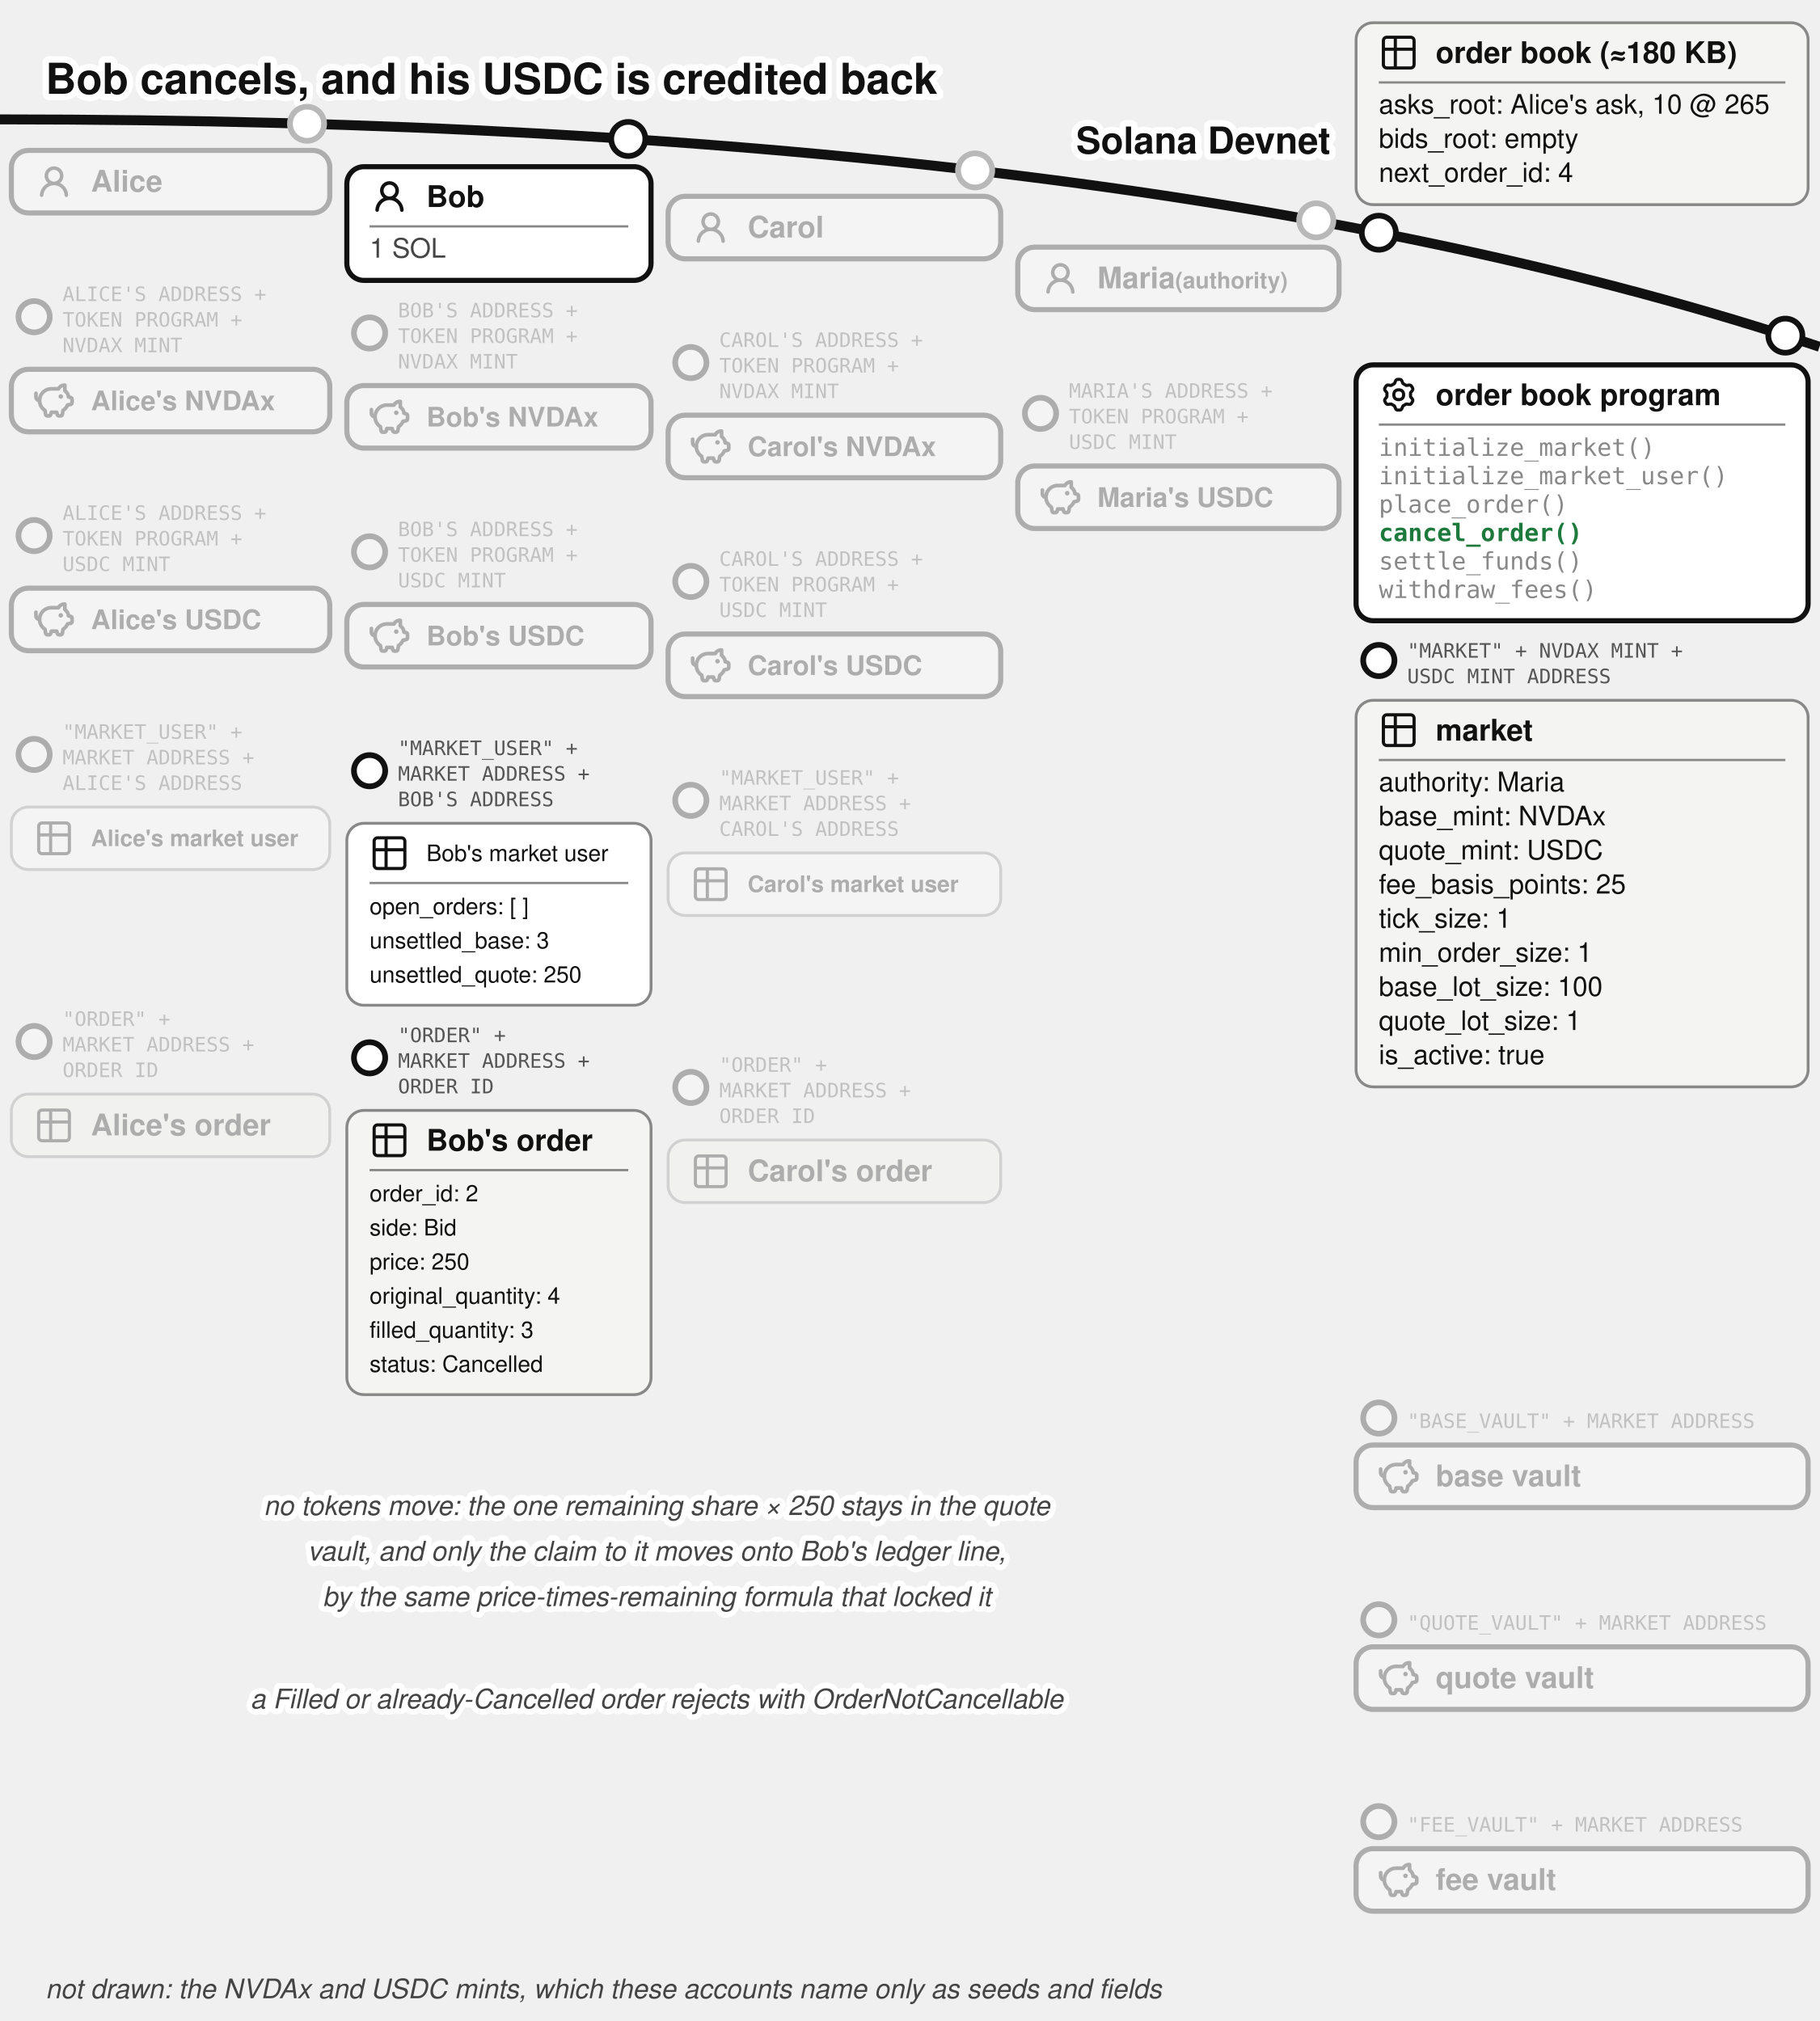
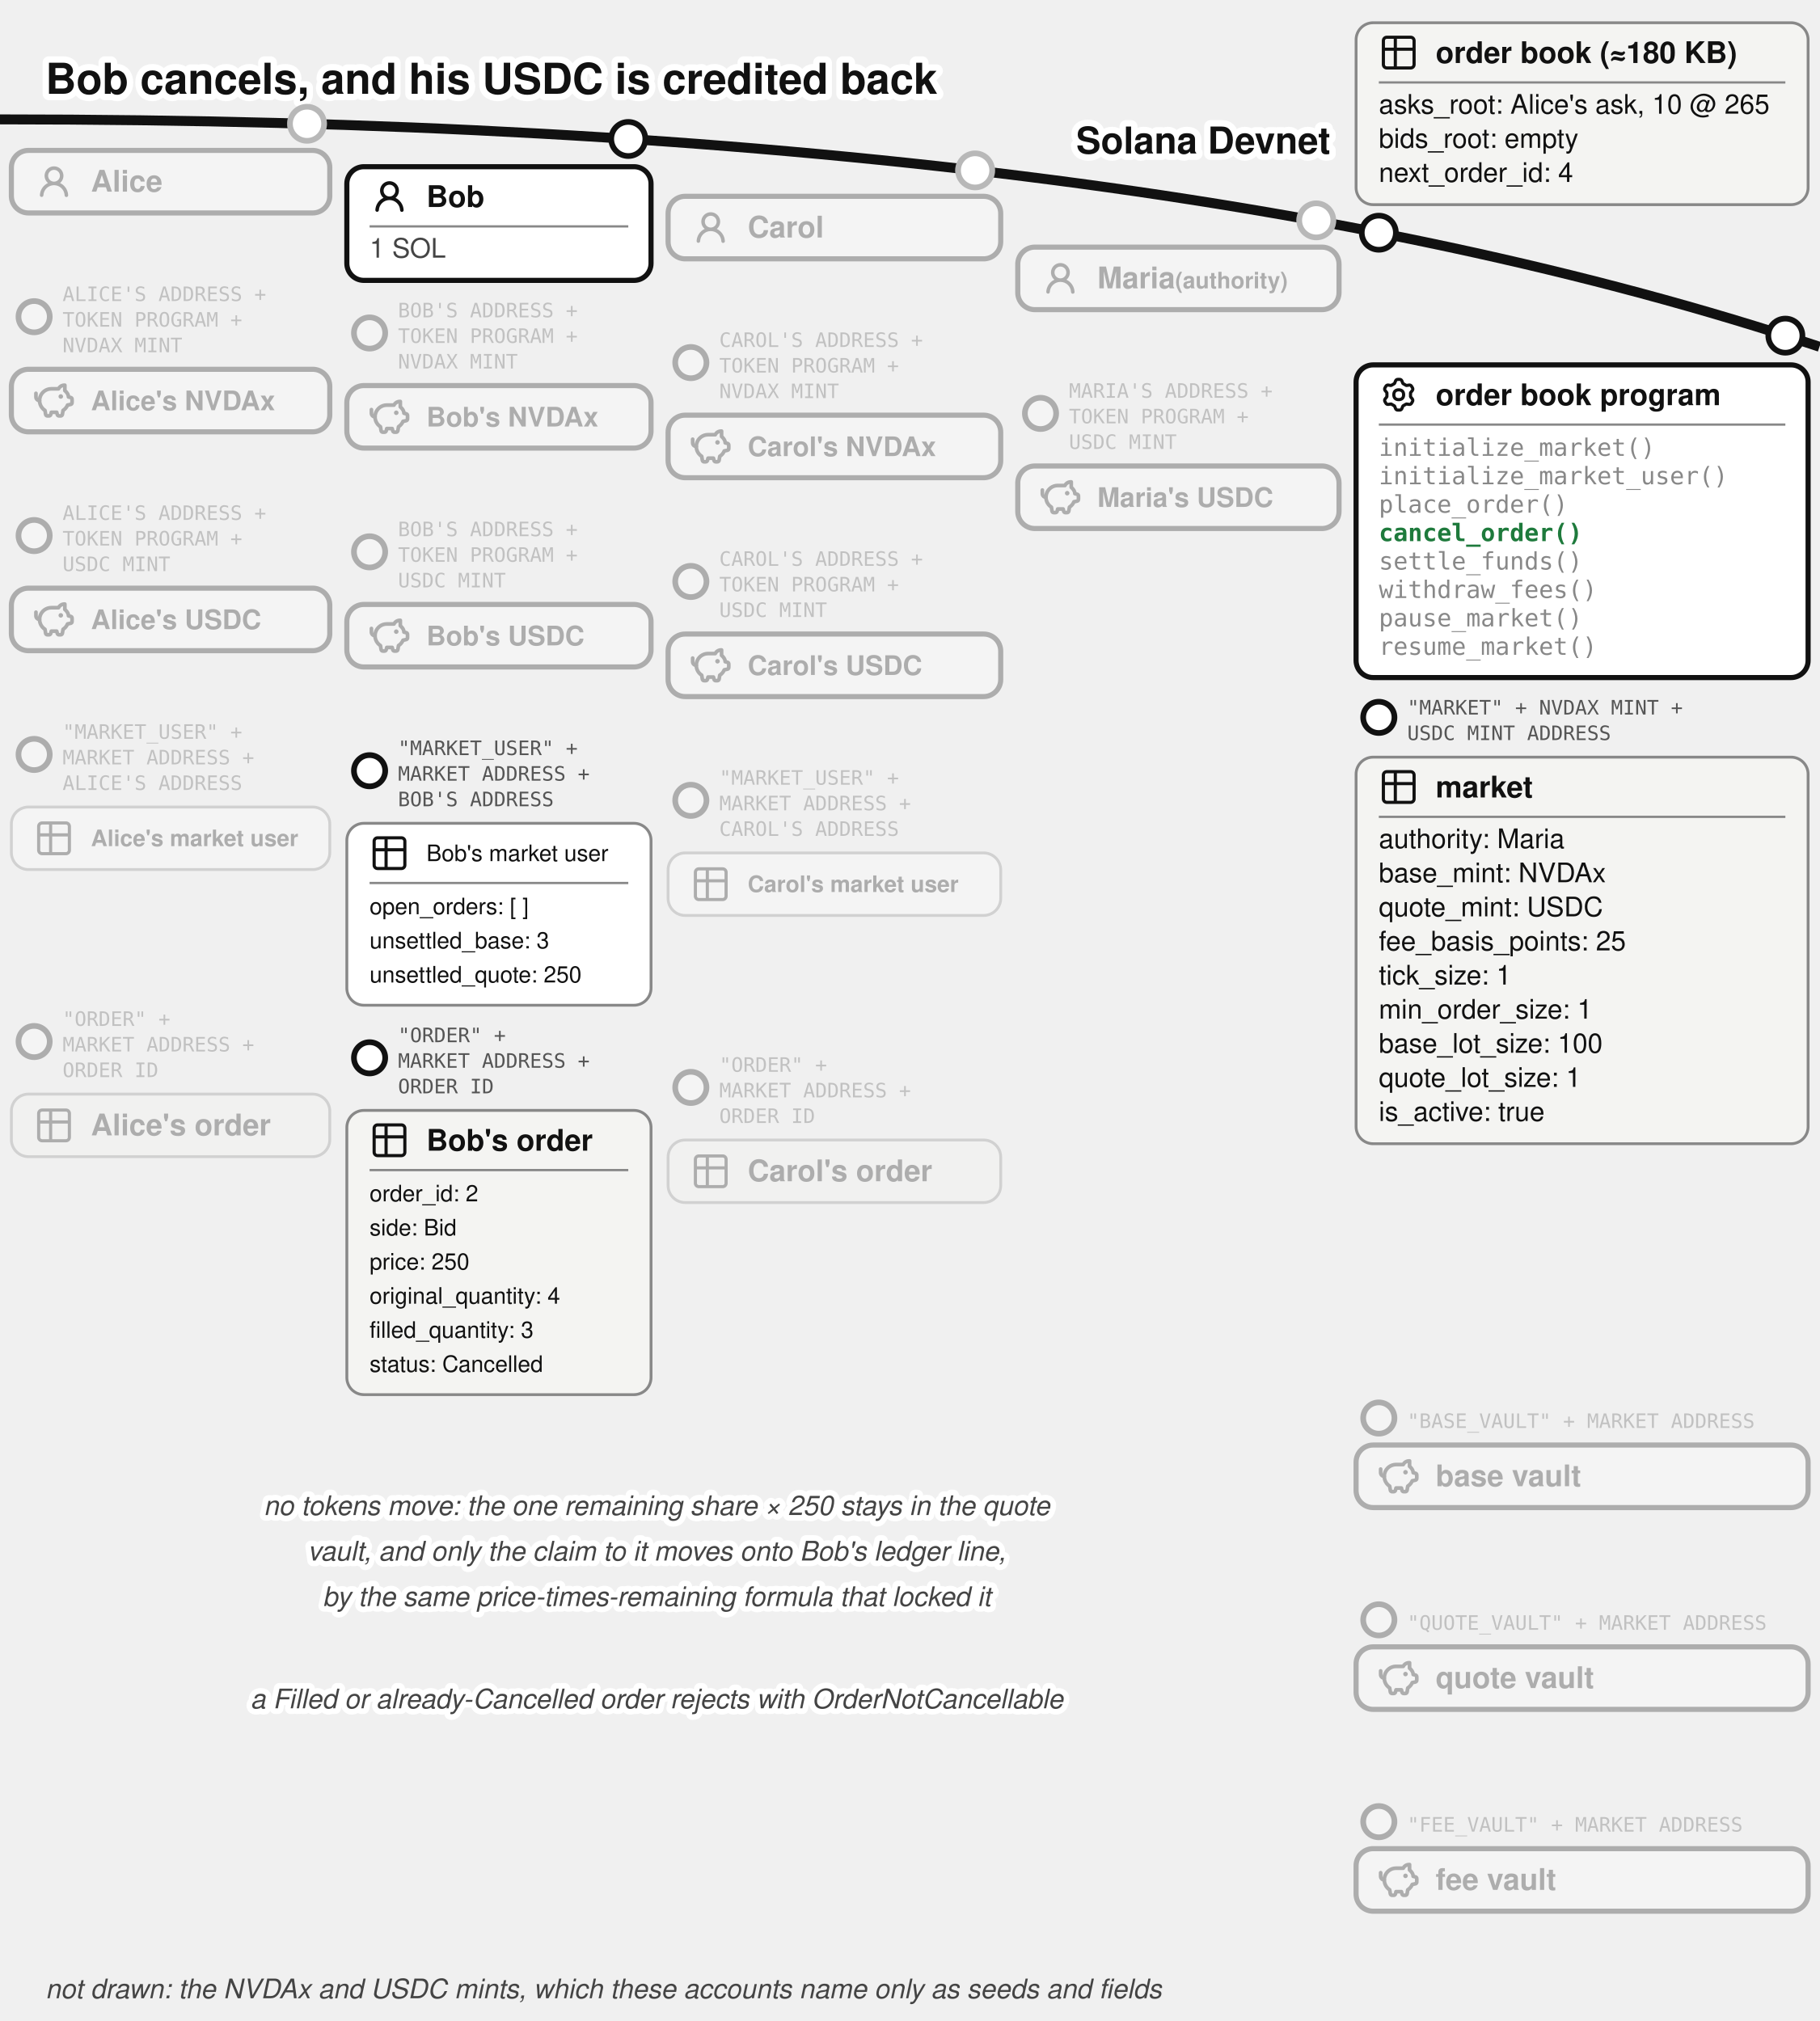
<svg xmlns="http://www.w3.org/2000/svg" viewBox="0 -9 640 711" font-family="'Denim INK', Helvetica, Arial, sans-serif" fill="#111">
  <text stroke="#fff" stroke-width="4.5" paint-order="stroke" stroke-linejoin="round" x="16" y="24" font-size="15" font-weight="bold">Bob cancels, and his USDC is credited back</text>
  <path d="M 0,33 Q 400,33 640,113" fill="none" stroke="#111" stroke-width="3.5" />
  <text stroke="#fff" stroke-width="4.5" paint-order="stroke" stroke-linejoin="round" x="468" y="45" font-size="13" font-weight="bold" text-anchor="end">Solana Devnet</text>
  <g>
    <circle cx="485" cy="72.865" r="6" fill="#fff" stroke="#111" stroke-width="2" />
    <rect x="477" y="-1" width="159" height="64" rx="6" fill="#f4f4f2" stroke="#888" />
    <g transform="translate(485,2.5)">
      <g transform="translate(-0.195,-0.195) scale(0.6)" fill="none" stroke="#111" stroke-linecap="round" stroke-linejoin="round" stroke-width="1.843">
        <path d="M3 5a2 2 0 0 1 2-2h14a2 2 0 0 1 2 2v14a2 2 0 0 1-2 2H5a2 2 0 0 1-2-2zm0 5h18M10 3v18" />
      </g>
    </g>
    <text x="505" y="13.175" font-size="10.5" font-weight="bold">order book (≈180 KB)</text>
    <line x1="485" y1="20" x2="628" y2="20" stroke="#888" stroke-width="0.8" />
    <text x="485" y="31" font-size="9.5">asks_root: Alice's ask, 10 @ 265</text>
    <text x="485" y="43" font-size="9.5">bids_root: empty</text>
    <text x="485" y="55" font-size="9.5">next_order_id: 4</text>
  </g>
  <circle cx="108" cy="34.543" r="7" fill="#fff" />
  <g opacity="0.3">
    <circle cx="108" cy="34.543" r="6" fill="#fff" stroke="#111" stroke-width="2" />
    <rect x="4" y="43.917" width="112" height="22" rx="6" fill="#fff" stroke="#111" stroke-width="1.8" />
    <g transform="translate(12,47.9168)">
      <g transform="translate(0.36,0.767) scale(0.8301)" fill="#111">
        <path d="M10.561 8.073a6 6 0 0 1 3.432 5.142a.75.75 0 1 1-1.498.07a4.5 4.5 0 0 0-8.99 0a.75.75 0 0 1-1.498-.07a6 6 0 0 1 3.431-5.142a3.999 3.999 0 1 1 5.123 0M10.5 5a2.5 2.5 0 1 0-5 0a2.5 2.5 0 0 0 5 0" />
      </g>
    </g>
    <text x="32" y="58.42" font-size="10.5" font-weight="bold">Alice</text>
  </g>
  <g>
    <circle cx="221" cy="39.89" r="6" fill="#fff" stroke="#111" stroke-width="2" />
    <rect x="122" y="49.644" width="107" height="40" rx="6" fill="#fff" stroke="#111" stroke-width="1.8" />
    <g transform="translate(130,53.1439)">
      <g transform="translate(0.36,0.767) scale(0.8301)" fill="#111">
        <path d="M10.561 8.073a6 6 0 0 1 3.432 5.142a.75.75 0 1 1-1.498.07a4.5 4.5 0 0 0-8.99 0a.75.75 0 0 1-1.498-.07a6 6 0 0 1 3.431-5.142a3.999 3.999 0 1 1 5.123 0M10.5 5a2.5 2.5 0 1 0-5 0a2.5 2.5 0 0 0 5 0" />
      </g>
    </g>
    <text x="150" y="63.819" font-size="10.5" font-weight="bold">Bob</text>
    <line x1="130" y1="70.644" x2="221" y2="70.644" stroke="#888" stroke-width="0.8" />
    <text x="130" y="81.644" font-size="9.5" fill="#444">1 SOL</text>
  </g>
  <circle cx="343" cy="50.945" r="7" fill="#fff" />
  <g opacity="0.3">
    <circle cx="343" cy="50.945" r="6" fill="#fff" stroke="#111" stroke-width="2" />
    <rect x="235" y="60.062" width="117" height="22" rx="6" fill="#fff" stroke="#111" stroke-width="1.8" />
    <g transform="translate(243,64.0617)">
      <g transform="translate(0.36,0.767) scale(0.8301)" fill="#111">
        <path d="M10.561 8.073a6 6 0 0 1 3.432 5.142a.75.75 0 1 1-1.498.07a4.5 4.5 0 0 0-8.99 0a.75.75 0 0 1-1.498-.07a6 6 0 0 1 3.431-5.142a3.999 3.999 0 1 1 5.123 0M10.5 5a2.5 2.5 0 1 0-5 0a2.5 2.5 0 0 0 5 0" />
      </g>
    </g>
    <text x="263" y="74.56" font-size="10.5" font-weight="bold">Carol</text>
  </g>
  <circle cx="463" cy="68.524" r="7" fill="#fff" />
  <g opacity="0.3">
    <circle cx="463" cy="68.524" r="6" fill="#fff" stroke="#111" stroke-width="2" />
    <rect x="358" y="77.936" width="113" height="22" rx="6" fill="#fff" stroke="#111" stroke-width="1.8" />
    <g transform="translate(366,81.9364)">
      <g transform="translate(0.36,0.767) scale(0.8301)" fill="#111">
        <path d="M10.561 8.073a6 6 0 0 1 3.432 5.142a.75.75 0 1 1-1.498.07a4.5 4.5 0 0 0-8.99 0a.75.75 0 0 1-1.498-.07a6 6 0 0 1 3.431-5.142a3.999 3.999 0 1 1 5.123 0M10.5 5a2.5 2.5 0 1 0-5 0a2.5 2.5 0 0 0 5 0" />
      </g>
    </g>
    <text x="386" y="92.44" font-size="10.5" font-weight="bold">Maria<tspan font-size="8"> (authority)</tspan>
    </text>
  </g>
  <g opacity="0.3">
    <circle cx="12" cy="102.417" r="5.5" fill="#fff" stroke="#111" stroke-width="2" />
    <text x="22" y="96.917" font-size="7" font-family="'DejaVu Sans Mono', monospace" fill="#555">ALICE'S ADDRESS +</text>
    <text x="22" y="105.917" font-size="7" font-family="'DejaVu Sans Mono', monospace" fill="#555">TOKEN PROGRAM +</text>
    <text x="22" y="114.917" font-size="7" font-family="'DejaVu Sans Mono', monospace" fill="#555">NVDAX MINT</text>
    <rect x="4" y="120.917" width="112" height="22" rx="6" fill="#fff" stroke="#111" stroke-width="1.8" />
    <g transform="translate(12,124.917)">
      <g transform="translate(-0.624,-0.624) scale(0.6353)" fill="none" stroke="#111" stroke-linecap="round" stroke-linejoin="round" stroke-width="2.047">
        <path d="M14.5 5.5h-4A6.5 6.5 0 0 0 7 17.478l.288 1.738c.07.423.105.635.202.798a1 1 0 0 0 .49.416c.178.07.392.07.822.07c.397 0 .596 0 .764-.062a1 1 0 0 0 .479-.374c.1-.148.15-.34.246-.727l.209-.837h3l.21.837c.096.386.144.58.245.727a1 1 0 0 0 .479.374c.168.062.367.062.764.062c.43 0 .644 0 .821-.07a1 1 0 0 0 .49-.416c.098-.163.133-.375.203-.798L17 17.478a6.5 6.5 0 0 0 2.502-2.978l.89-.178c.77-.154 1.155-.231 1.381-.508c.227-.276.227-.669.227-1.453v-.3c0-.75 0-1.124-.212-1.396c-.212-.27-.575-.362-1.303-.544L20 10c0-1.5-1.167-2.833-2-3.5v-3h-.264c-1.37 0-2.623.774-3.236 2" />
        <path d="M15.875 9.75h-.125m.25 0a.25.25 0 1 1-.5 0a.25.25 0 0 1 .5 0M2 8v2a2 2 0 0 0 2 2" />
      </g>
    </g>
    <text x="32" y="135.317" font-size="9.5" font-weight="bold">Alice's NVDAx</text>
  </g>
  <g opacity="0.3">
    <circle cx="130" cy="108.144" r="5.5" fill="#fff" stroke="#111" stroke-width="2" />
    <text x="140" y="102.644" font-size="7" font-family="'DejaVu Sans Mono', monospace" fill="#555">BOB'S ADDRESS +</text>
    <text x="140" y="111.644" font-size="7" font-family="'DejaVu Sans Mono', monospace" fill="#555">TOKEN PROGRAM +</text>
    <text x="140" y="120.644" font-size="7" font-family="'DejaVu Sans Mono', monospace" fill="#555">NVDAX MINT</text>
    <rect x="122" y="126.644" width="107" height="22" rx="6" fill="#fff" stroke="#111" stroke-width="1.8" />
    <g transform="translate(130,130.644)">
      <g transform="translate(-0.624,-0.624) scale(0.6353)" fill="none" stroke="#111" stroke-linecap="round" stroke-linejoin="round" stroke-width="2.047">
        <path d="M14.5 5.5h-4A6.5 6.5 0 0 0 7 17.478l.288 1.738c.07.423.105.635.202.798a1 1 0 0 0 .49.416c.178.07.392.07.822.07c.397 0 .596 0 .764-.062a1 1 0 0 0 .479-.374c.1-.148.15-.34.246-.727l.209-.837h3l.21.837c.096.386.144.58.245.727a1 1 0 0 0 .479.374c.168.062.367.062.764.062c.43 0 .644 0 .821-.07a1 1 0 0 0 .49-.416c.098-.163.133-.375.203-.798L17 17.478a6.5 6.5 0 0 0 2.502-2.978l.89-.178c.77-.154 1.155-.231 1.381-.508c.227-.276.227-.669.227-1.453v-.3c0-.75 0-1.124-.212-1.396c-.212-.27-.575-.362-1.303-.544L20 10c0-1.5-1.167-2.833-2-3.5v-3h-.264c-1.37 0-2.623.774-3.236 2" />
        <path d="M15.875 9.75h-.125m.25 0a.25.25 0 1 1-.5 0a.25.25 0 0 1 .5 0M2 8v2a2 2 0 0 0 2 2" />
      </g>
    </g>
    <text x="150" y="141.044" font-size="9.5" font-weight="bold">Bob's NVDAx</text>
  </g>
  <g opacity="0.3">
    <circle cx="243" cy="118.562" r="5.5" fill="#fff" stroke="#111" stroke-width="2" />
    <text x="253" y="113.062" font-size="7" font-family="'DejaVu Sans Mono', monospace" fill="#555">CAROL'S ADDRESS +</text>
    <text x="253" y="122.062" font-size="7" font-family="'DejaVu Sans Mono', monospace" fill="#555">TOKEN PROGRAM +</text>
    <text x="253" y="131.062" font-size="7" font-family="'DejaVu Sans Mono', monospace" fill="#555">NVDAX MINT</text>
    <rect x="235" y="137.062" width="117" height="22" rx="6" fill="#fff" stroke="#111" stroke-width="1.8" />
    <g transform="translate(243,141.062)">
      <g transform="translate(-0.624,-0.624) scale(0.6353)" fill="none" stroke="#111" stroke-linecap="round" stroke-linejoin="round" stroke-width="2.047">
        <path d="M14.5 5.5h-4A6.5 6.5 0 0 0 7 17.478l.288 1.738c.07.423.105.635.202.798a1 1 0 0 0 .49.416c.178.07.392.07.822.07c.397 0 .596 0 .764-.062a1 1 0 0 0 .479-.374c.1-.148.15-.34.246-.727l.209-.837h3l.21.837c.096.386.144.58.245.727a1 1 0 0 0 .479.374c.168.062.367.062.764.062c.43 0 .644 0 .821-.07a1 1 0 0 0 .49-.416c.098-.163.133-.375.203-.798L17 17.478a6.5 6.5 0 0 0 2.502-2.978l.89-.178c.77-.154 1.155-.231 1.381-.508c.227-.276.227-.669.227-1.453v-.3c0-.75 0-1.124-.212-1.396c-.212-.27-.575-.362-1.303-.544L20 10c0-1.5-1.167-2.833-2-3.5v-3h-.264c-1.37 0-2.623.774-3.236 2" />
        <path d="M15.875 9.75h-.125m.25 0a.25.25 0 1 1-.5 0a.25.25 0 0 1 .5 0M2 8v2a2 2 0 0 0 2 2" />
      </g>
    </g>
    <text x="263" y="151.462" font-size="9.5" font-weight="bold">Carol's NVDAx</text>
  </g>
  <g opacity="0.3">
    <circle cx="12" cy="179.417" r="5.5" fill="#fff" stroke="#111" stroke-width="2" />
    <text x="22" y="173.917" font-size="7" font-family="'DejaVu Sans Mono', monospace" fill="#555">ALICE'S ADDRESS +</text>
    <text x="22" y="182.917" font-size="7" font-family="'DejaVu Sans Mono', monospace" fill="#555">TOKEN PROGRAM +</text>
    <text x="22" y="191.917" font-size="7" font-family="'DejaVu Sans Mono', monospace" fill="#555">USDC MINT</text>
    <rect x="4" y="197.917" width="112" height="22" rx="6" fill="#fff" stroke="#111" stroke-width="1.8" />
    <g transform="translate(12,201.917)">
      <g transform="translate(-0.624,-0.624) scale(0.6353)" fill="none" stroke="#111" stroke-linecap="round" stroke-linejoin="round" stroke-width="2.047">
        <path d="M14.5 5.5h-4A6.5 6.5 0 0 0 7 17.478l.288 1.738c.07.423.105.635.202.798a1 1 0 0 0 .49.416c.178.07.392.07.822.07c.397 0 .596 0 .764-.062a1 1 0 0 0 .479-.374c.1-.148.15-.34.246-.727l.209-.837h3l.21.837c.096.386.144.58.245.727a1 1 0 0 0 .479.374c.168.062.367.062.764.062c.43 0 .644 0 .821-.07a1 1 0 0 0 .49-.416c.098-.163.133-.375.203-.798L17 17.478a6.5 6.5 0 0 0 2.502-2.978l.89-.178c.77-.154 1.155-.231 1.381-.508c.227-.276.227-.669.227-1.453v-.3c0-.75 0-1.124-.212-1.396c-.212-.27-.575-.362-1.303-.544L20 10c0-1.5-1.167-2.833-2-3.5v-3h-.264c-1.37 0-2.623.774-3.236 2" />
        <path d="M15.875 9.75h-.125m.25 0a.25.25 0 1 1-.5 0a.25.25 0 0 1 .5 0M2 8v2a2 2 0 0 0 2 2" />
      </g>
    </g>
    <text x="32" y="212.317" font-size="9.5" font-weight="bold">Alice's USDC</text>
  </g>
  <g opacity="0.3">
    <circle cx="130" cy="185.144" r="5.5" fill="#fff" stroke="#111" stroke-width="2" />
    <text x="140" y="179.644" font-size="7" font-family="'DejaVu Sans Mono', monospace" fill="#555">BOB'S ADDRESS +</text>
    <text x="140" y="188.644" font-size="7" font-family="'DejaVu Sans Mono', monospace" fill="#555">TOKEN PROGRAM +</text>
    <text x="140" y="197.644" font-size="7" font-family="'DejaVu Sans Mono', monospace" fill="#555">USDC MINT</text>
    <rect x="122" y="203.644" width="107" height="22" rx="6" fill="#fff" stroke="#111" stroke-width="1.8" />
    <g transform="translate(130,207.644)">
      <g transform="translate(-0.624,-0.624) scale(0.6353)" fill="none" stroke="#111" stroke-linecap="round" stroke-linejoin="round" stroke-width="2.047">
        <path d="M14.5 5.5h-4A6.5 6.5 0 0 0 7 17.478l.288 1.738c.07.423.105.635.202.798a1 1 0 0 0 .49.416c.178.07.392.07.822.07c.397 0 .596 0 .764-.062a1 1 0 0 0 .479-.374c.1-.148.15-.34.246-.727l.209-.837h3l.21.837c.096.386.144.58.245.727a1 1 0 0 0 .479.374c.168.062.367.062.764.062c.43 0 .644 0 .821-.07a1 1 0 0 0 .49-.416c.098-.163.133-.375.203-.798L17 17.478a6.5 6.5 0 0 0 2.502-2.978l.89-.178c.77-.154 1.155-.231 1.381-.508c.227-.276.227-.669.227-1.453v-.3c0-.75 0-1.124-.212-1.396c-.212-.27-.575-.362-1.303-.544L20 10c0-1.5-1.167-2.833-2-3.5v-3h-.264c-1.37 0-2.623.774-3.236 2" />
        <path d="M15.875 9.75h-.125m.25 0a.25.25 0 1 1-.5 0a.25.25 0 0 1 .5 0M2 8v2a2 2 0 0 0 2 2" />
      </g>
    </g>
    <text x="150" y="218.044" font-size="9.5" font-weight="bold">Bob's USDC</text>
  </g>
  <g opacity="0.3">
    <circle cx="243" cy="195.562" r="5.5" fill="#fff" stroke="#111" stroke-width="2" />
    <text x="253" y="190.062" font-size="7" font-family="'DejaVu Sans Mono', monospace" fill="#555">CAROL'S ADDRESS +</text>
    <text x="253" y="199.062" font-size="7" font-family="'DejaVu Sans Mono', monospace" fill="#555">TOKEN PROGRAM +</text>
    <text x="253" y="208.062" font-size="7" font-family="'DejaVu Sans Mono', monospace" fill="#555">USDC MINT</text>
    <rect x="235" y="214.062" width="117" height="22" rx="6" fill="#fff" stroke="#111" stroke-width="1.8" />
    <g transform="translate(243,218.062)">
      <g transform="translate(-0.624,-0.624) scale(0.6353)" fill="none" stroke="#111" stroke-linecap="round" stroke-linejoin="round" stroke-width="2.047">
        <path d="M14.5 5.5h-4A6.5 6.5 0 0 0 7 17.478l.288 1.738c.07.423.105.635.202.798a1 1 0 0 0 .49.416c.178.07.392.07.822.07c.397 0 .596 0 .764-.062a1 1 0 0 0 .479-.374c.1-.148.15-.34.246-.727l.209-.837h3l.21.837c.096.386.144.58.245.727a1 1 0 0 0 .479.374c.168.062.367.062.764.062c.43 0 .644 0 .821-.07a1 1 0 0 0 .49-.416c.098-.163.133-.375.203-.798L17 17.478a6.5 6.5 0 0 0 2.502-2.978l.89-.178c.77-.154 1.155-.231 1.381-.508c.227-.276.227-.669.227-1.453v-.3c0-.75 0-1.124-.212-1.396c-.212-.27-.575-.362-1.303-.544L20 10c0-1.5-1.167-2.833-2-3.5v-3h-.264c-1.37 0-2.623.774-3.236 2" />
        <path d="M15.875 9.75h-.125m.25 0a.25.25 0 1 1-.5 0a.25.25 0 0 1 .5 0M2 8v2a2 2 0 0 0 2 2" />
      </g>
    </g>
    <text x="263" y="228.462" font-size="9.5" font-weight="bold">Carol's USDC</text>
  </g>
  <g opacity="0.3">
    <circle cx="366" cy="136.436" r="5.5" fill="#fff" stroke="#111" stroke-width="2" />
    <text x="376" y="130.936" font-size="7" font-family="'DejaVu Sans Mono', monospace" fill="#555">MARIA'S ADDRESS +</text>
    <text x="376" y="139.936" font-size="7" font-family="'DejaVu Sans Mono', monospace" fill="#555">TOKEN PROGRAM +</text>
    <text x="376" y="148.936" font-size="7" font-family="'DejaVu Sans Mono', monospace" fill="#555">USDC MINT</text>
    <rect x="358" y="154.936" width="113" height="22" rx="6" fill="#fff" stroke="#111" stroke-width="1.8" />
    <g transform="translate(366,158.936)">
      <g transform="translate(-0.624,-0.624) scale(0.6353)" fill="none" stroke="#111" stroke-linecap="round" stroke-linejoin="round" stroke-width="2.047">
        <path d="M14.5 5.5h-4A6.5 6.5 0 0 0 7 17.478l.288 1.738c.07.423.105.635.202.798a1 1 0 0 0 .49.416c.178.07.392.07.822.07c.397 0 .596 0 .764-.062a1 1 0 0 0 .479-.374c.1-.148.15-.34.246-.727l.209-.837h3l.21.837c.096.386.144.58.245.727a1 1 0 0 0 .479.374c.168.062.367.062.764.062c.43 0 .644 0 .821-.07a1 1 0 0 0 .49-.416c.098-.163.133-.375.203-.798L17 17.478a6.5 6.5 0 0 0 2.502-2.978l.89-.178c.77-.154 1.155-.231 1.381-.508c.227-.276.227-.669.227-1.453v-.3c0-.75 0-1.124-.212-1.396c-.212-.27-.575-.362-1.303-.544L20 10c0-1.5-1.167-2.833-2-3.5v-3h-.264c-1.37 0-2.623.774-3.236 2" />
        <path d="M15.875 9.75h-.125m.25 0a.25.25 0 1 1-.5 0a.25.25 0 0 1 .5 0M2 8v2a2 2 0 0 0 2 2" />
      </g>
    </g>
    <text x="386" y="169.336" font-size="9.5" font-weight="bold">Maria's USDC</text>
  </g>
  <g opacity="0.3">
    <circle cx="12" cy="256.417" r="5.5" fill="#fff" stroke="#111" stroke-width="2" />
    <text x="22" y="250.917" font-size="7" font-family="'DejaVu Sans Mono', monospace" fill="#555">"MARKET_USER" +</text>
    <text x="22" y="259.917" font-size="7" font-family="'DejaVu Sans Mono', monospace" fill="#555">MARKET ADDRESS +</text>
    <text x="22" y="268.917" font-size="7" font-family="'DejaVu Sans Mono', monospace" fill="#555">ALICE'S ADDRESS</text>
    <rect x="4" y="274.917" width="112" height="22" rx="6" fill="#fff" stroke="#888" />
    <g transform="translate(12,278.917)">
      <g transform="translate(-0.195,-0.195) scale(0.6)" fill="none" stroke="#111" stroke-linecap="round" stroke-linejoin="round" stroke-width="1.843">
        <path d="M3 5a2 2 0 0 1 2-2h14a2 2 0 0 1 2 2v14a2 2 0 0 1-2 2H5a2 2 0 0 1-2-2zm0 5h18M10 3v18" />
      </g>
    </g>
    <text x="32" y="288.67" font-size="8" font-weight="bold">Alice's market user</text>
  </g>
  <g>
    <circle cx="130" cy="262.144" r="5.5" fill="#fff" stroke="#111" stroke-width="2" />
    <text x="140" y="256.644" font-size="7" font-family="'DejaVu Sans Mono', monospace" fill="#555">"MARKET_USER" +</text>
    <text x="140" y="265.644" font-size="7" font-family="'DejaVu Sans Mono', monospace" fill="#555">MARKET ADDRESS +</text>
    <text x="140" y="274.644" font-size="7" font-family="'DejaVu Sans Mono', monospace" fill="#555">BOB'S ADDRESS</text>
    <rect x="122" y="280.644" width="107" height="64" rx="6" fill="#fff" stroke="#888" />
    <g transform="translate(130,284.144)">
      <g transform="translate(-0.195,-0.195) scale(0.6)" fill="none" stroke="#111" stroke-linecap="round" stroke-linejoin="round" stroke-width="1.843">
        <path d="M3 5a2 2 0 0 1 2-2h14a2 2 0 0 1 2 2v14a2 2 0 0 1-2 2H5a2 2 0 0 1-2-2zm0 5h18M10 3v18" />
      </g>
    </g>
    <text x="150" y="293.944" font-size="8">Bob's market user</text>
    <line x1="130" y1="301.644" x2="221" y2="301.644" stroke="#888" stroke-width="0.8" />
    <text x="130" y="312.644" font-size="8">open_orders: [ ]</text>
    <text x="130" y="324.644" font-size="8">unsettled_base: 3</text>
    <text x="130" y="336.644" font-size="8">unsettled_quote: 250</text>
  </g>
  <g opacity="0.3">
    <circle cx="243" cy="272.562" r="5.5" fill="#fff" stroke="#111" stroke-width="2" />
    <text x="253" y="267.062" font-size="7" font-family="'DejaVu Sans Mono', monospace" fill="#555">"MARKET_USER" +</text>
    <text x="253" y="276.062" font-size="7" font-family="'DejaVu Sans Mono', monospace" fill="#555">MARKET ADDRESS +</text>
    <text x="253" y="285.062" font-size="7" font-family="'DejaVu Sans Mono', monospace" fill="#555">CAROL'S ADDRESS</text>
    <rect x="235" y="291.062" width="117" height="22" rx="6" fill="#fff" stroke="#888" />
    <g transform="translate(243,295.062)">
      <g transform="translate(-0.195,-0.195) scale(0.6)" fill="none" stroke="#111" stroke-linecap="round" stroke-linejoin="round" stroke-width="1.843">
        <path d="M3 5a2 2 0 0 1 2-2h14a2 2 0 0 1 2 2v14a2 2 0 0 1-2 2H5a2 2 0 0 1-2-2zm0 5h18M10 3v18" />
      </g>
    </g>
    <text x="263" y="304.81" font-size="8" font-weight="bold">Carol's market user</text>
  </g>
  <g opacity="0.3">
    <circle cx="12" cy="357.417" r="5.5" fill="#fff" stroke="#111" stroke-width="2" />
    <text x="22" y="351.917" font-size="7" font-family="'DejaVu Sans Mono', monospace" fill="#555">"ORDER" +</text>
    <text x="22" y="360.917" font-size="7" font-family="'DejaVu Sans Mono', monospace" fill="#555">MARKET ADDRESS +</text>
    <text x="22" y="369.917" font-size="7" font-family="'DejaVu Sans Mono', monospace" fill="#555">ORDER ID</text>
    <rect x="4" y="375.917" width="112" height="22" rx="6" fill="#f4f4f2" stroke="#888" />
    <g transform="translate(12,379.917)">
      <g transform="translate(-0.195,-0.195) scale(0.6)" fill="none" stroke="#111" stroke-linecap="round" stroke-linejoin="round" stroke-width="1.843">
        <path d="M3 5a2 2 0 0 1 2-2h14a2 2 0 0 1 2 2v14a2 2 0 0 1-2 2H5a2 2 0 0 1-2-2zm0 5h18M10 3v18" />
      </g>
    </g>
    <text x="32" y="390.42" font-size="10.5" font-weight="bold">Alice's order</text>
  </g>
  <g>
    <circle cx="130" cy="363.144" r="5.5" fill="#fff" stroke="#111" stroke-width="2" />
    <text x="140" y="357.644" font-size="7" font-family="'DejaVu Sans Mono', monospace" fill="#555">"ORDER" +</text>
    <text x="140" y="366.644" font-size="7" font-family="'DejaVu Sans Mono', monospace" fill="#555">MARKET ADDRESS +</text>
    <text x="140" y="375.644" font-size="7" font-family="'DejaVu Sans Mono', monospace" fill="#555">ORDER ID</text>
    <rect x="122" y="381.644" width="107" height="100" rx="6" fill="#f4f4f2" stroke="#888" />
    <g transform="translate(130,385.144)">
      <g transform="translate(-0.195,-0.195) scale(0.6)" fill="none" stroke="#111" stroke-linecap="round" stroke-linejoin="round" stroke-width="1.843">
        <path d="M3 5a2 2 0 0 1 2-2h14a2 2 0 0 1 2 2v14a2 2 0 0 1-2 2H5a2 2 0 0 1-2-2zm0 5h18M10 3v18" />
      </g>
    </g>
    <text x="150" y="395.819" font-size="10.5" font-weight="bold">Bob's order</text>
    <line x1="130" y1="402.644" x2="221" y2="402.644" stroke="#888" stroke-width="0.8" />
    <text x="130" y="413.644" font-size="8">order_id: 2</text>
    <text x="130" y="425.644" font-size="8">side: Bid</text>
    <text x="130" y="437.644" font-size="8">price: 250</text>
    <text x="130" y="449.644" font-size="8">original_quantity: 4</text>
    <text x="130" y="461.644" font-size="8">filled_quantity: 3</text>
    <text x="130" y="473.644" font-size="8">status: Cancelled</text>
  </g>
  <g opacity="0.3">
    <circle cx="243" cy="373.562" r="5.5" fill="#fff" stroke="#111" stroke-width="2" />
    <text x="253" y="368.062" font-size="7" font-family="'DejaVu Sans Mono', monospace" fill="#555">"ORDER" +</text>
    <text x="253" y="377.062" font-size="7" font-family="'DejaVu Sans Mono', monospace" fill="#555">MARKET ADDRESS +</text>
    <text x="253" y="386.062" font-size="7" font-family="'DejaVu Sans Mono', monospace" fill="#555">ORDER ID</text>
    <rect x="235" y="392.062" width="117" height="22" rx="6" fill="#f4f4f2" stroke="#888" />
    <g transform="translate(243,396.062)">
      <g transform="translate(-0.195,-0.195) scale(0.6)" fill="none" stroke="#111" stroke-linecap="round" stroke-linejoin="round" stroke-width="1.843">
        <path d="M3 5a2 2 0 0 1 2-2h14a2 2 0 0 1 2 2v14a2 2 0 0 1-2 2H5a2 2 0 0 1-2-2zm0 5h18M10 3v18" />
      </g>
    </g>
    <text x="263" y="406.56" font-size="10.5" font-weight="bold">Carol's order</text>
  </g>
  <g>
    <circle cx="628" cy="109.082" r="6" fill="#fff" stroke="#111" stroke-width="2" />
-     <rect x="477" y="119.37" width="159" height="90" rx="6" fill="#fff" stroke="#111" stroke-width="1.8" />
+     <rect x="477" y="119.37" width="159" height="110" rx="6" fill="#fff" stroke="#111" stroke-width="1.8" />
    <g transform="translate(485,122.87)">
      <g transform="translate(0.951,0.952) scale(0.864)" fill="none" stroke="#111" stroke-linecap="round" stroke-linejoin="round" stroke-width="1.28">
        <path d="M11.808 7.727c0 .05.017.1.048.14l.667.84a.96.96 0 0 1 .082 1.08l-.392.676a.96.96 0 0 1-.975.47l-1.063-.16a.23.23 0 0 0-.145.027l-1.26.727a.23.23 0 0 0-.096.112l-.392 1a.96.96 0 0 1-.893.611h-.782a.96.96 0 0 1-.893-.61l-.392-1a.23.23 0 0 0-.096-.113L3.967 10.8a.23.23 0 0 0-.145-.028l-1.063.162a.96.96 0 0 1-.976-.47l-.39-.677a.96.96 0 0 1 .08-1.08l.67-.84a.22.22 0 0 0 .05-.14V6.273c0-.05-.018-.1-.05-.14l-.67-.84a.96.96 0 0 1-.08-1.08l.39-.676a.96.96 0 0 1 .976-.47l1.06.16a.23.23 0 0 0 .145-.027l1.262-.73a.23.23 0 0 0 .096-.113l.394-.996A.96.96 0 0 1 6.61.75h.784a.96.96 0 0 1 .893.61l.392.997q.028.075.096.116l1.26.727a.23.23 0 0 0 .145.028l1.062-.162a.96.96 0 0 1 .976.47l.391.677a.96.96 0 0 1-.081 1.08l-.67.84a.22.22 0 0 0-.049.14v1.454Z" />
        <path d="M7 8.996c1.277 0 1.996-.719 1.996-1.996S8.277 5.004 7 5.004S5.004 5.723 5.004 7S5.723 8.996 7 8.996" />
      </g>
    </g>
    <text x="505" y="133.545" font-size="10.5" font-weight="bold">order book program</text>
    <line x1="485" y1="140.37" x2="628" y2="140.37" stroke="#888" stroke-width="0.8" />
    <text x="485" y="151.37" font-size="8.5" font-family="'DejaVu Sans Mono', Menlo, monospace" fill="#888">initialize_market()</text>
    <text x="485" y="161.37" font-size="8.5" font-family="'DejaVu Sans Mono', Menlo, monospace" fill="#888">initialize_market_user()</text>
    <text x="485" y="171.37" font-size="8.5" font-family="'DejaVu Sans Mono', Menlo, monospace" fill="#888">place_order()</text>
    <text x="485" y="181.37" font-size="8.5" font-family="'DejaVu Sans Mono', Menlo, monospace" font-weight="bold" fill="#1e7a3c">cancel_order()</text>
    <text x="485" y="191.37" font-size="8.5" font-family="'DejaVu Sans Mono', Menlo, monospace" fill="#888">settle_funds()</text>
    <text x="485" y="201.37" font-size="8.5" font-family="'DejaVu Sans Mono', Menlo, monospace" fill="#888">withdraw_fees()</text>
-   </g>
-   <g>
-     <circle cx="485" cy="223.37" r="5.5" fill="#fff" stroke="#111" stroke-width="2" />
-     <text x="495" y="222.37" font-size="7" font-family="'DejaVu Sans Mono', monospace" fill="#555">"MARKET" + NVDAX MINT +</text>
-     <text x="495" y="231.37" font-size="7" font-family="'DejaVu Sans Mono', monospace" fill="#555">USDC MINT ADDRESS</text>
-     <rect x="477" y="237.37" width="159" height="136" rx="6" fill="#f4f4f2" stroke="#888" />
-     <g transform="translate(485,240.87)">
-       <g transform="translate(-0.195,-0.195) scale(0.6)" fill="none" stroke="#111" stroke-linecap="round" stroke-linejoin="round" stroke-width="1.843">
-         <path d="M3 5a2 2 0 0 1 2-2h14a2 2 0 0 1 2 2v14a2 2 0 0 1-2 2H5a2 2 0 0 1-2-2zm0 5h18M10 3v18" />
-       </g>
-     </g>
-     <text x="505" y="251.545" font-size="10.5" font-weight="bold">market</text>
-     <line x1="485" y1="258.37" x2="628" y2="258.37" stroke="#888" stroke-width="0.8" />
-     <text x="485" y="269.37" font-size="9.5">authority: Maria</text>
-     <text x="485" y="281.37" font-size="9.5">base_mint: NVDAx</text>
-     <text x="485" y="293.37" font-size="9.5">quote_mint: USDC</text>
-     <text x="485" y="305.37" font-size="9.5">fee_basis_points: 25</text>
-     <text x="485" y="317.37" font-size="9.5">tick_size: 1</text>
-     <text x="485" y="329.37" font-size="9.5">min_order_size: 1</text>
-     <text x="485" y="341.37" font-size="9.5">base_lot_size: 100</text>
-     <text x="485" y="353.37" font-size="9.5">quote_lot_size: 1</text>
-     <text x="485" y="365.37" font-size="9.5">is_active: true</text>
+     <text x="485" y="211.37" font-size="8.5" font-family="'DejaVu Sans Mono', Menlo, monospace" fill="#888">pause_market()</text>
+     <text x="485" y="221.37" font-size="8.5" font-family="'DejaVu Sans Mono', Menlo, monospace" fill="#888">resume_market()</text>
+   </g>
+   <g>
+     <circle cx="485" cy="243.37" r="5.5" fill="#fff" stroke="#111" stroke-width="2" />
+     <text x="495" y="242.37" font-size="7" font-family="'DejaVu Sans Mono', monospace" fill="#555">"MARKET" + NVDAX MINT +</text>
+     <text x="495" y="251.37" font-size="7" font-family="'DejaVu Sans Mono', monospace" fill="#555">USDC MINT ADDRESS</text>
+     <rect x="477" y="257.37" width="159" height="136" rx="6" fill="#f4f4f2" stroke="#888" />
+     <g transform="translate(485,260.87)">
+       <g transform="translate(-0.195,-0.195) scale(0.6)" fill="none" stroke="#111" stroke-linecap="round" stroke-linejoin="round" stroke-width="1.843">
+         <path d="M3 5a2 2 0 0 1 2-2h14a2 2 0 0 1 2 2v14a2 2 0 0 1-2 2H5a2 2 0 0 1-2-2zm0 5h18M10 3v18" />
+       </g>
+     </g>
+     <text x="505" y="271.545" font-size="10.5" font-weight="bold">market</text>
+     <line x1="485" y1="278.37" x2="628" y2="278.37" stroke="#888" stroke-width="0.8" />
+     <text x="485" y="289.37" font-size="9.5">authority: Maria</text>
+     <text x="485" y="301.37" font-size="9.5">base_mint: NVDAx</text>
+     <text x="485" y="313.37" font-size="9.5">quote_mint: USDC</text>
+     <text x="485" y="325.37" font-size="9.5">fee_basis_points: 25</text>
+     <text x="485" y="337.37" font-size="9.5">tick_size: 1</text>
+     <text x="485" y="349.37" font-size="9.5">min_order_size: 1</text>
+     <text x="485" y="361.37" font-size="9.5">base_lot_size: 100</text>
+     <text x="485" y="373.37" font-size="9.5">quote_lot_size: 1</text>
+     <text x="485" y="385.37" font-size="9.5">is_active: true</text>
  </g>
  <g opacity="0.3">
    <circle cx="485" cy="489.87" r="5.5" fill="#fff" stroke="#111" stroke-width="2" />
    <text x="495" y="493.37" font-size="7" font-family="'DejaVu Sans Mono', monospace" fill="#555">"BASE_VAULT" + MARKET ADDRESS</text>
    <rect x="477" y="499.37" width="159" height="22" rx="6" fill="#fff" stroke="#111" stroke-width="1.8" />
    <g transform="translate(485,503.37)">
      <g transform="translate(-0.624,-0.624) scale(0.6353)" fill="none" stroke="#111" stroke-linecap="round" stroke-linejoin="round" stroke-width="2.047">
        <path d="M14.5 5.5h-4A6.5 6.5 0 0 0 7 17.478l.288 1.738c.07.423.105.635.202.798a1 1 0 0 0 .49.416c.178.07.392.07.822.07c.397 0 .596 0 .764-.062a1 1 0 0 0 .479-.374c.1-.148.15-.34.246-.727l.209-.837h3l.21.837c.096.386.144.58.245.727a1 1 0 0 0 .479.374c.168.062.367.062.764.062c.43 0 .644 0 .821-.07a1 1 0 0 0 .49-.416c.098-.163.133-.375.203-.798L17 17.478a6.5 6.5 0 0 0 2.502-2.978l.89-.178c.77-.154 1.155-.231 1.381-.508c.227-.276.227-.669.227-1.453v-.3c0-.75 0-1.124-.212-1.396c-.212-.27-.575-.362-1.303-.544L20 10c0-1.5-1.167-2.833-2-3.5v-3h-.264c-1.37 0-2.623.774-3.236 2" />
        <path d="M15.875 9.75h-.125m.25 0a.25.25 0 1 1-.5 0a.25.25 0 0 1 .5 0M2 8v2a2 2 0 0 0 2 2" />
      </g>
    </g>
    <text x="505" y="513.87" font-size="10.5" font-weight="bold">base vault</text>
  </g>
  <g opacity="0.3">
    <circle cx="485" cy="560.87" r="5.5" fill="#fff" stroke="#111" stroke-width="2" />
    <text x="495" y="564.37" font-size="7" font-family="'DejaVu Sans Mono', monospace" fill="#555">"QUOTE_VAULT" + MARKET ADDRESS</text>
    <rect x="477" y="570.37" width="159" height="22" rx="6" fill="#fff" stroke="#111" stroke-width="1.8" />
    <g transform="translate(485,574.37)">
      <g transform="translate(-0.624,-0.624) scale(0.6353)" fill="none" stroke="#111" stroke-linecap="round" stroke-linejoin="round" stroke-width="2.047">
        <path d="M14.5 5.5h-4A6.5 6.5 0 0 0 7 17.478l.288 1.738c.07.423.105.635.202.798a1 1 0 0 0 .49.416c.178.07.392.07.822.07c.397 0 .596 0 .764-.062a1 1 0 0 0 .479-.374c.1-.148.15-.34.246-.727l.209-.837h3l.21.837c.096.386.144.58.245.727a1 1 0 0 0 .479.374c.168.062.367.062.764.062c.43 0 .644 0 .821-.07a1 1 0 0 0 .49-.416c.098-.163.133-.375.203-.798L17 17.478a6.5 6.5 0 0 0 2.502-2.978l.89-.178c.77-.154 1.155-.231 1.381-.508c.227-.276.227-.669.227-1.453v-.3c0-.75 0-1.124-.212-1.396c-.212-.27-.575-.362-1.303-.544L20 10c0-1.5-1.167-2.833-2-3.5v-3h-.264c-1.37 0-2.623.774-3.236 2" />
        <path d="M15.875 9.75h-.125m.25 0a.25.25 0 1 1-.5 0a.25.25 0 0 1 .5 0M2 8v2a2 2 0 0 0 2 2" />
      </g>
    </g>
    <text x="505" y="584.87" font-size="10.5" font-weight="bold">quote vault</text>
  </g>
  <g opacity="0.3">
    <circle cx="485" cy="631.87" r="5.5" fill="#fff" stroke="#111" stroke-width="2" />
    <text x="495" y="635.37" font-size="7" font-family="'DejaVu Sans Mono', monospace" fill="#555">"FEE_VAULT" + MARKET ADDRESS</text>
    <rect x="477" y="641.37" width="159" height="22" rx="6" fill="#fff" stroke="#111" stroke-width="1.8" />
    <g transform="translate(485,645.37)">
      <g transform="translate(-0.624,-0.624) scale(0.6353)" fill="none" stroke="#111" stroke-linecap="round" stroke-linejoin="round" stroke-width="2.047">
        <path d="M14.5 5.5h-4A6.5 6.5 0 0 0 7 17.478l.288 1.738c.07.423.105.635.202.798a1 1 0 0 0 .49.416c.178.07.392.07.822.07c.397 0 .596 0 .764-.062a1 1 0 0 0 .479-.374c.1-.148.15-.34.246-.727l.209-.837h3l.21.837c.096.386.144.58.245.727a1 1 0 0 0 .479.374c.168.062.367.062.764.062c.43 0 .644 0 .821-.07a1 1 0 0 0 .49-.416c.098-.163.133-.375.203-.798L17 17.478a6.5 6.5 0 0 0 2.502-2.978l.89-.178c.77-.154 1.155-.231 1.381-.508c.227-.276.227-.669.227-1.453v-.3c0-.75 0-1.124-.212-1.396c-.212-.27-.575-.362-1.303-.544L20 10c0-1.5-1.167-2.833-2-3.5v-3h-.264c-1.37 0-2.623.774-3.236 2" />
        <path d="M15.875 9.75h-.125m.25 0a.25.25 0 1 1-.5 0a.25.25 0 0 1 .5 0M2 8v2a2 2 0 0 0 2 2" />
      </g>
    </g>
    <text x="505" y="655.87" font-size="10.5" font-weight="bold">fee vault</text>
  </g>
  <text stroke="#fff" stroke-width="4" paint-order="stroke" stroke-linejoin="round" x="231" y="524" font-size="9.5" font-style="italic" fill="#444" text-anchor="middle">no tokens move: the one remaining share × 250 stays in the quote</text>
  <text stroke="#fff" stroke-width="4" paint-order="stroke" stroke-linejoin="round" x="231" y="540" font-size="9.5" font-style="italic" fill="#444" text-anchor="middle">vault, and only the claim to it moves onto Bob's ledger line,</text>
  <text stroke="#fff" stroke-width="4" paint-order="stroke" stroke-linejoin="round" x="231" y="556" font-size="9.5" font-style="italic" fill="#444" text-anchor="middle">by the same price-times-remaining formula that locked it</text>
  <text stroke="#fff" stroke-width="4" paint-order="stroke" stroke-linejoin="round" x="231" y="592" font-size="9.5" font-style="italic" fill="#444" text-anchor="middle">a Filled or already-Cancelled order rejects with OrderNotCancellable</text>
  <text x="16" y="694" font-size="9.5" font-style="italic" fill="#444">not drawn: the NVDAx and USDC mints, which these accounts name only as seeds and fields</text>
</svg>
